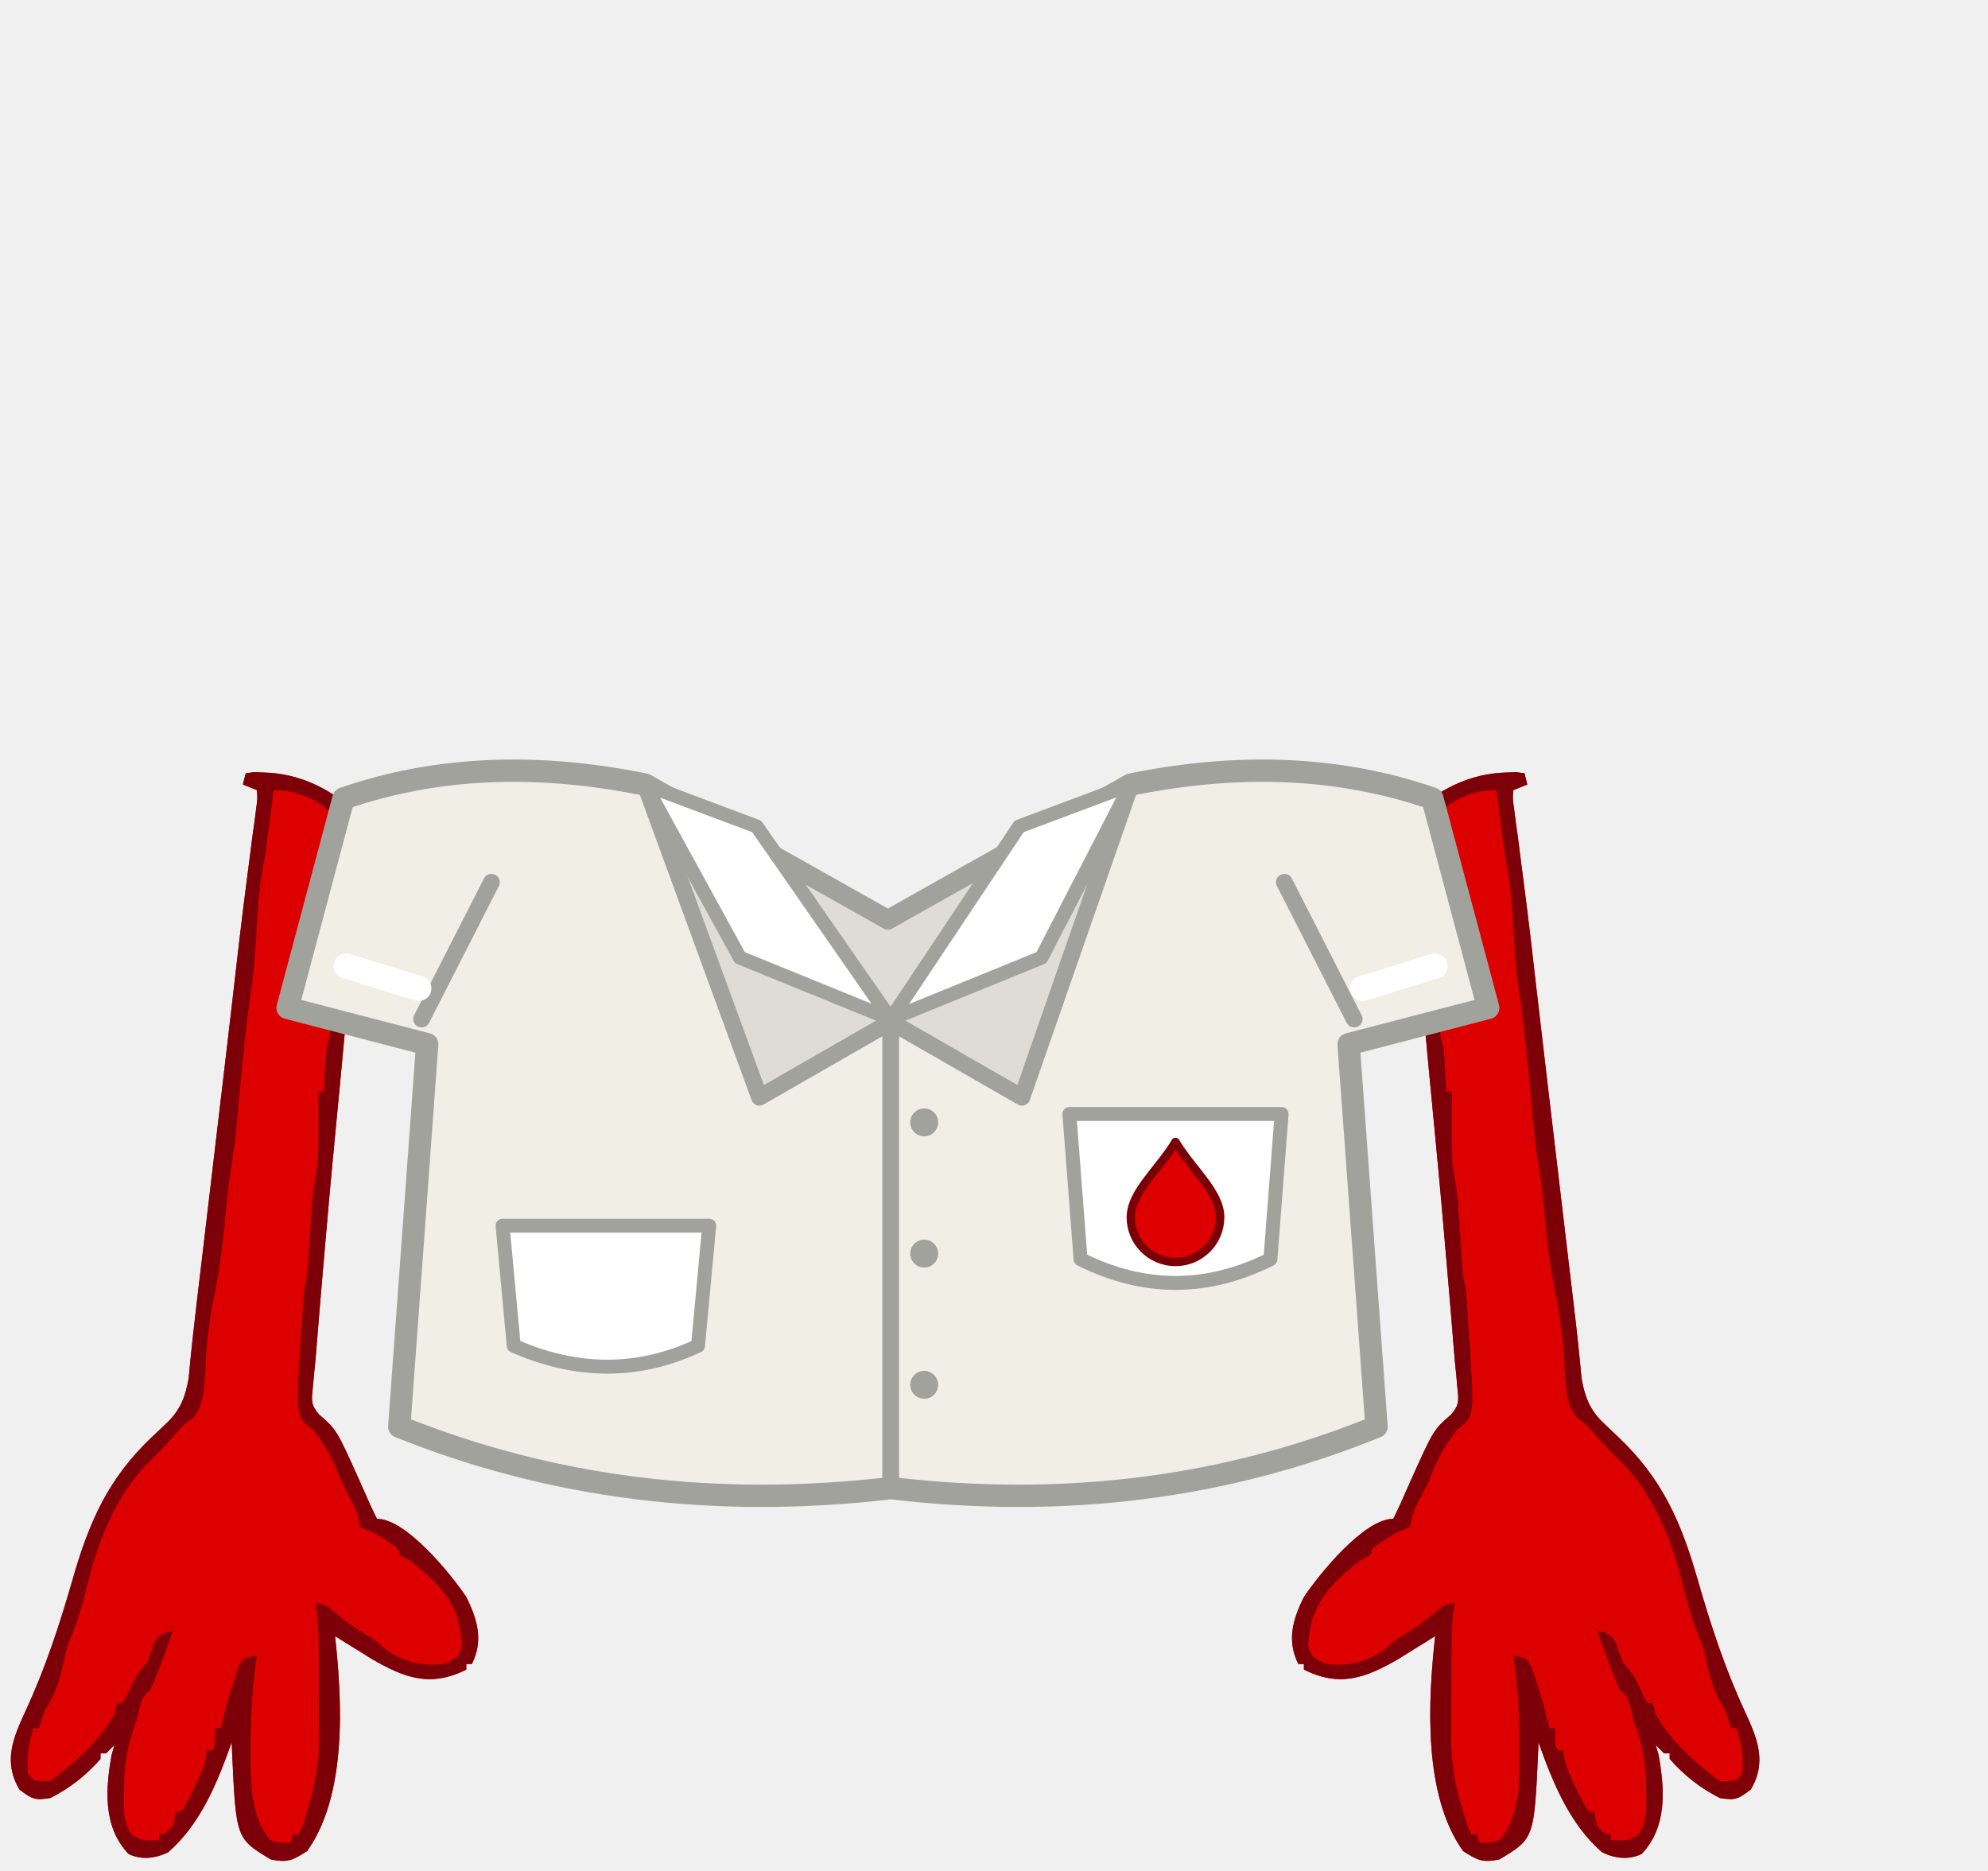
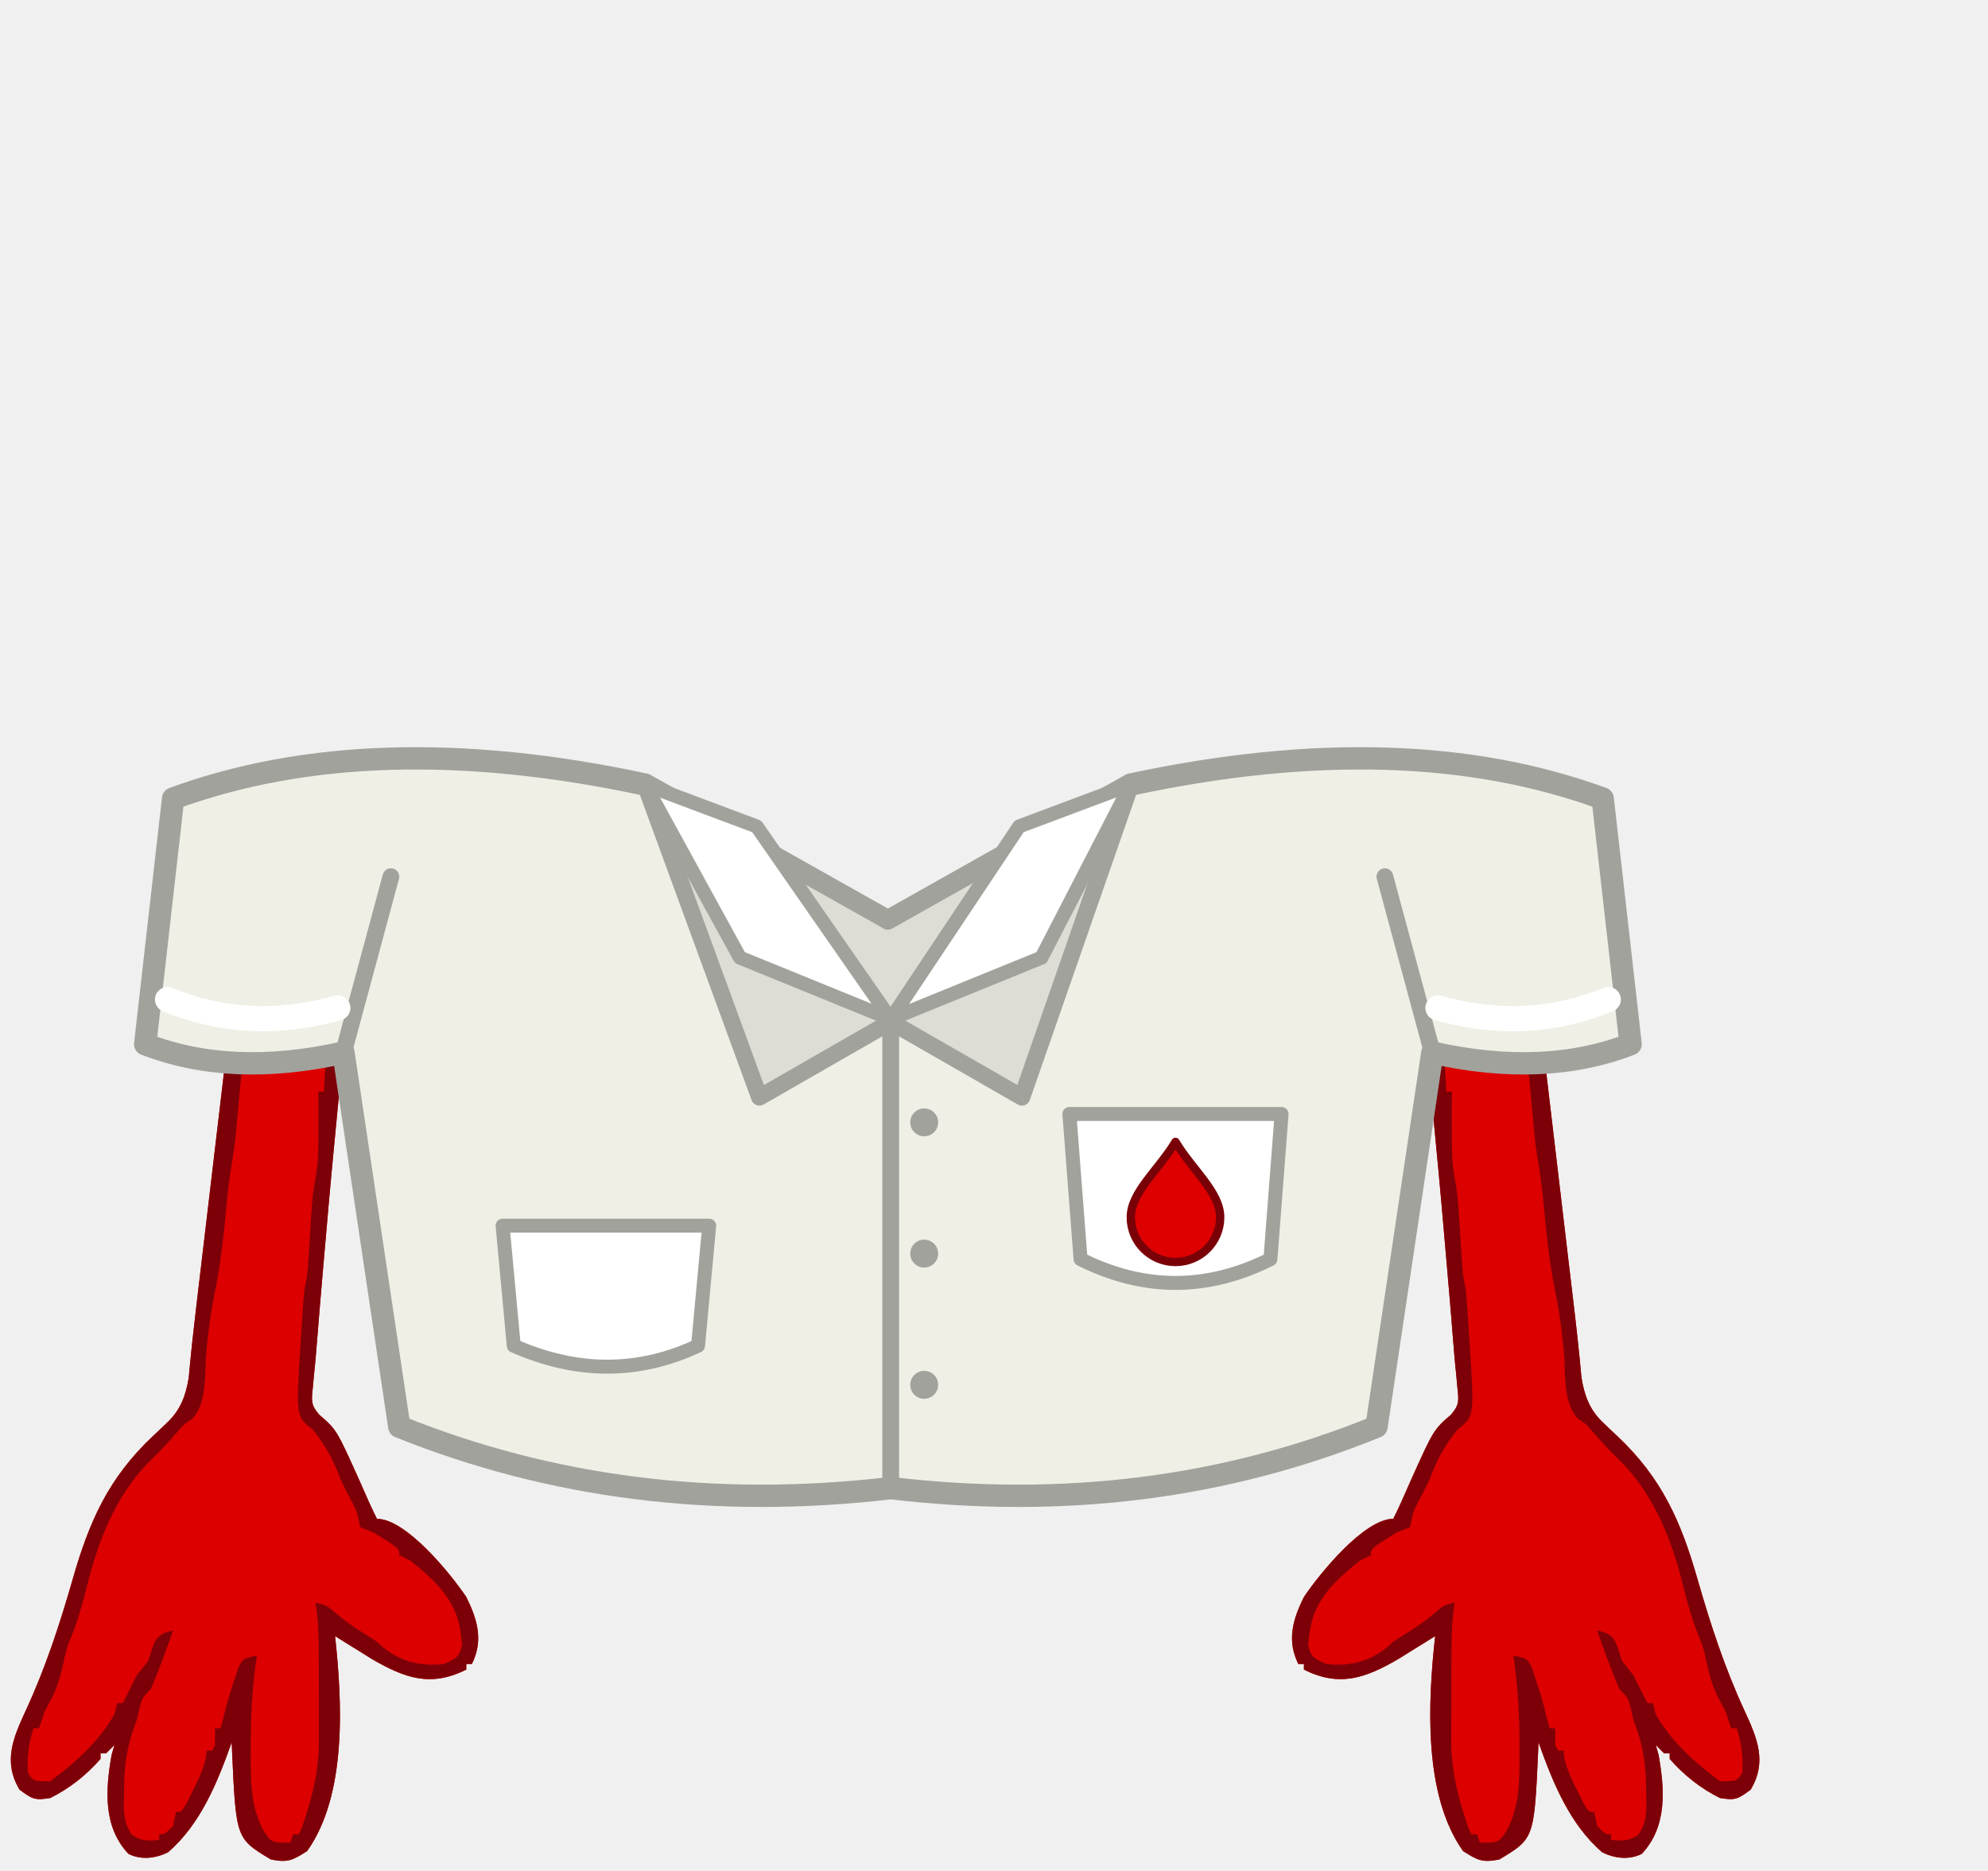
<svg xmlns="http://www.w3.org/2000/svg" viewBox="0 0 712 670">
  <g transform="translate(0,273)">
    <g transform="translate(175,0) scale(-1,1)">
      <path d="M0 0 C1.15 -0.04 2.3 -0.07 3.48 -0.11 C3.94 -0.04 3.94 -0.04 6.25 0.31 C6.41 0.97 6.41 0.97 7.25 4.31 C5.6 4.97 3.95 5.63 2.25 6.31 C2 9.26 2 9.26 2.54 13.21 C2.73 14.74 2.93 16.27 3.13 17.86 C3.38 19.59 3.62 21.33 3.88 23.12 C4.25 26.02 4.62 28.92 4.99 31.82 C5.27 33.98 5.55 36.15 5.83 38.32 C7.69 52.48 9.3 66.67 10.93 80.86 C11.89 89.14 12.86 97.42 13.83 105.7 C14.03 107.38 14.23 109.06 14.43 110.8 C17.04 133.07 19.68 155.34 22.33 177.62 C22.42 178.37 22.42 178.37 22.88 182.21 C23.22 185.11 23.57 188.01 23.91 190.91 C24.94 199.53 25.88 208.15 26.66 216.8 C27.75 223.31 29.61 228.35 34.45 232.9 C35.27 233.68 36.09 234.47 36.93 235.28 C37.78 236.08 38.62 236.87 39.5 237.69 C55.39 252.67 62.28 268.15 68.25 289.06 C72.89 305.2 78 320.81 85.06 336.06 C89.58 345.84 93.22 354.36 87.25 364.31 C82.67 367.74 81.77 368.19 76.25 367.31 C69.24 363.81 63.44 359.19 58.25 353.31 C58.25 352.65 58.25 351.99 58.25 351.31 C57.59 351.31 56.93 351.31 56.25 351.31 C55.26 350.32 54.27 349.33 53.25 348.31 C53.58 349.45 53.91 350.58 54.25 351.75 C56.48 364.16 57.42 377.55 48.25 387.31 C43.67 389.6 38.51 388.93 34.06 386.75 C22.32 376.58 16.36 361.64 11.25 347.31 C11.21 348.38 11.18 349.44 11.14 350.54 C9.72 381.83 9.72 381.83 -2.75 389.31 C-8.86 390.54 -10.57 389.6 -15.75 386.31 C-30.1 366.14 -28.33 332.73 -25.75 309.31 C-26.94 310.06 -28.14 310.81 -29.37 311.58 C-30.96 312.56 -32.55 313.55 -34.19 314.56 C-35.75 315.54 -37.32 316.51 -38.93 317.52 C-50.77 324.39 -59.98 327.7 -72.75 321.31 C-72.75 320.65 -72.75 319.99 -72.75 319.31 C-73.41 319.31 -74.07 319.31 -74.75 319.31 C-78.94 310.94 -76.77 303.36 -72.75 295.31 C-67.26 287.1 -51.21 267.31 -40.75 267.31 C-38.52 262.86 -36.56 258.31 -34.56 253.75 C-26.31 235.4 -26.31 235.4 -20.04 229.97 C-16.99 226.43 -17.32 224.84 -17.79 220.25 C-17.86 219.49 -17.86 219.49 -18.21 215.66 C-18.39 213.89 -18.57 212.13 -18.75 210.31 C-18.92 208.23 -19.09 206.15 -19.26 204.07 C-19.83 196.84 -20.44 189.61 -21.06 182.38 C-21.12 181.72 -21.12 181.72 -21.4 178.41 C-22.75 162.54 -24.15 146.67 -25.69 130.81 C-27.37 113.42 -29 96.02 -30.58 78.62 C-30.86 75.61 -31.14 72.6 -31.41 69.6 C-31.81 65.35 -32.19 61.11 -32.58 56.86 C-32.7 55.6 -32.82 54.34 -32.94 53.04 C-33.67 44.78 -33.88 36.61 -33.75 28.31 C-35.73 28.31 -37.71 28.31 -39.75 28.31 C-41.2 22.5 -38.45 19.57 -34.75 15.31 C-24.71 6.31 -13.7 0.29 0 0 Z " fill="#DC0000" transform="translate(80.75,3.6875)" />
      <path d="M0 0 C1.15 -0.04 2.3 -0.07 3.48 -0.11 C3.94 -0.04 3.94 -0.04 6.25 0.31 C6.41 0.97 6.41 0.97 7.25 4.31 C5.6 4.97 3.95 5.63 2.25 6.31 C2 9.26 2 9.26 2.54 13.21 C2.73 14.74 2.93 16.27 3.13 17.86 C3.38 19.59 3.62 21.33 3.88 23.12 C4.25 26.02 4.62 28.92 4.99 31.82 C5.27 33.98 5.55 36.15 5.83 38.32 C7.69 52.48 9.3 66.67 10.93 80.86 C11.89 89.14 12.86 97.42 13.83 105.7 C14.03 107.38 14.23 109.06 14.43 110.8 C17.04 133.07 19.68 155.34 22.33 177.62 C22.42 178.37 22.42 178.37 22.88 182.21 C23.22 185.11 23.57 188.01 23.91 190.91 C24.94 199.53 25.88 208.15 26.66 216.8 C27.75 223.31 29.61 228.35 34.45 232.9 C35.27 233.68 36.09 234.47 36.93 235.28 C37.78 236.08 38.62 236.87 39.5 237.69 C55.39 252.67 62.28 268.15 68.25 289.06 C72.89 305.2 78 320.81 85.06 336.06 C89.58 345.84 93.22 354.36 87.25 364.31 C82.67 367.74 81.77 368.19 76.25 367.31 C69.24 363.81 63.44 359.19 58.25 353.31 C58.25 352.65 58.25 351.99 58.25 351.31 C57.59 351.31 56.93 351.31 56.25 351.31 C55.26 350.32 54.27 349.33 53.25 348.31 C53.58 349.45 53.91 350.58 54.25 351.75 C56.48 364.16 57.42 377.55 48.25 387.31 C43.67 389.6 38.51 388.93 34.06 386.75 C22.32 376.58 16.36 361.64 11.25 347.31 C11.21 348.38 11.18 349.44 11.14 350.54 C9.72 381.83 9.72 381.83 -2.75 389.31 C-8.86 390.54 -10.57 389.6 -15.75 386.31 C-30.1 366.14 -28.33 332.73 -25.75 309.31 C-26.94 310.06 -28.14 310.81 -29.37 311.58 C-30.96 312.56 -32.55 313.55 -34.19 314.56 C-35.75 315.54 -37.32 316.51 -38.93 317.52 C-50.77 324.39 -59.98 327.7 -72.75 321.31 C-72.75 320.65 -72.75 319.99 -72.75 319.31 C-73.41 319.31 -74.07 319.31 -74.75 319.31 C-78.94 310.94 -76.77 303.36 -72.75 295.31 C-67.26 287.1 -51.21 267.31 -40.75 267.31 C-38.52 262.86 -36.56 258.31 -34.56 253.75 C-26.31 235.4 -26.31 235.4 -20.04 229.97 C-16.99 226.43 -17.32 224.84 -17.79 220.25 C-17.86 219.49 -17.86 219.49 -18.21 215.66 C-18.39 213.89 -18.57 212.13 -18.75 210.31 C-18.92 208.23 -19.09 206.15 -19.26 204.07 C-19.83 196.84 -20.44 189.61 -21.06 182.38 C-21.12 181.72 -21.12 181.72 -21.4 178.41 C-22.75 162.54 -24.15 146.67 -25.69 130.81 C-27.37 113.42 -29 96.02 -30.58 78.62 C-30.86 75.61 -31.14 72.6 -31.41 69.6 C-31.81 65.35 -32.19 61.11 -32.58 56.86 C-32.7 55.6 -32.82 54.34 -32.94 53.04 C-33.67 44.78 -33.88 36.61 -33.75 28.31 C-35.73 28.31 -37.71 28.31 -39.75 28.31 C-41.2 22.5 -38.45 19.57 -34.75 15.31 C-24.71 6.31 -13.7 0.29 0 0 Z M-28.75 18.31 C-29.75 25.74 -28.68 33.47 -27.83 40.88 C-26.52 53 -25.76 65.16 -25 77.33 C-24.81 80.24 -24.62 83.15 -24.43 86.06 C-24.33 87.77 -24.22 89.48 -24.11 91.23 C-23.75 95.31 -23.75 95.31 -22.75 98.31 C-22.52 101.04 -22.34 103.77 -22.19 106.5 C-22.1 107.96 -22.02 109.42 -21.93 110.92 C-21.87 112.04 -21.81 113.16 -21.75 114.31 C-21.09 114.31 -20.43 114.31 -19.75 114.31 C-19.77 116.27 -19.79 118.23 -19.81 120.25 C-19.81 139.19 -19.81 139.19 -18.26 148.13 C-17.73 151.45 -17.46 154.71 -17.25 158.07 C-17.17 159.33 -17.09 160.6 -17 161.9 C-16.83 164.56 -16.67 167.21 -16.5 169.86 C-16.42 171.12 -16.34 172.39 -16.25 173.69 C-16.21 174.27 -16.21 174.27 -16.03 177.18 C-15.75 180.31 -15.75 180.31 -14.75 185.31 C-14.29 190.28 -14 195.27 -13.69 200.25 C-13.6 201.59 -13.51 202.93 -13.41 204.31 C-11.71 230.69 -11.71 230.69 -17.75 235.31 C-22.31 240.99 -25.35 246.43 -27.75 253.31 C-29.27 256.39 -30.84 259.44 -32.45 262.48 C-33.75 265.31 -33.75 265.31 -34.75 270.31 C-36.4 270.97 -38.05 271.63 -39.75 272.31 C-48.75 277.92 -48.75 277.92 -48.75 280.31 C-50.07 280.97 -51.39 281.63 -52.75 282.31 C-61.65 289.43 -69.39 296.58 -70.75 308.31 C-70.91 309.57 -71.08 310.83 -71.25 312.12 C-70.53 316.74 -68.95 317.47 -64.75 319.31 C-55.51 320.42 -47.35 317.91 -40.75 311.31 C-39.01 310.14 -37.23 309.02 -35.44 307.94 C-31.91 305.76 -28.98 303.65 -25.81 300.94 C-22.75 298.31 -22.75 298.31 -18.75 297.31 C-18.91 298.4 -19.07 299.48 -19.24 300.6 C-19.82 305.97 -19.91 311.28 -19.92 316.68 C-19.92 317.75 -19.92 318.83 -19.93 319.94 C-19.93 322.2 -19.94 324.46 -19.94 326.73 C-19.94 330.17 -19.96 333.61 -19.97 337.05 C-19.98 339.26 -19.98 341.47 -19.98 343.68 C-19.99 344.7 -19.99 345.71 -20 346.76 C-19.97 355.67 -18.36 363.85 -15.69 372.31 C-15.35 373.41 -15 374.5 -14.65 375.62 C-13.75 378.31 -13.75 378.31 -12.75 380.31 C-12.09 380.31 -11.43 380.31 -10.75 380.31 C-10.59 380.81 -10.59 380.81 -9.75 383.31 C-2.84 383.31 -2.84 383.31 0.25 378.31 C4.72 369.21 4.44 360.51 4.44 350.56 C4.44 349.87 4.44 349.87 4.44 346.37 C4.39 336.22 3.79 326.36 2.25 316.31 C7.25 317.31 7.25 317.31 8.98 320.85 C9.22 321.59 9.22 321.59 10.44 325.38 C10.93 326.85 11.41 328.33 11.92 329.85 C12.81 332.83 13.6 335.84 14.3 338.87 C14.46 339.44 14.46 339.44 15.25 342.31 C15.91 342.31 16.57 342.31 17.25 342.31 C17.25 344.29 17.25 346.27 17.25 348.31 C17.58 348.97 17.91 349.63 18.25 350.31 C18.91 350.31 19.57 350.31 20.25 350.31 C20.33 351.13 20.42 351.95 20.5 352.79 C21.43 357.17 23.18 360.69 25.19 364.69 C25.9 366.12 26.61 367.55 27.34 369.02 C29.25 372.31 29.25 372.31 31.25 372.31 C31.58 373.96 31.91 375.61 32.25 377.31 C35.25 380.31 35.25 380.31 37.25 380.31 C37.25 380.97 37.25 381.63 37.25 382.31 C41.27 382.71 43.52 382.79 46.95 380.54 C50.37 375.74 49.95 370.98 49.81 365.31 C49.8 364.19 49.79 363.06 49.77 361.91 C49.56 353.7 48.25 346.99 45.25 339.31 C44.9 337.79 44.55 336.26 44.19 334.69 C43.25 331.31 43.25 331.31 40.25 328.31 C37.28 321.43 34.78 314.37 32.25 307.31 C39.37 308.74 38.85 311.81 41.25 318.31 C42.56 320 43.89 321.67 45.25 323.31 C46.12 325.07 46.98 326.82 47.88 328.62 C48.27 329.4 48.27 329.4 50.25 333.31 C50.91 333.31 51.57 333.31 52.25 333.31 C52.58 334.63 52.91 335.95 53.25 337.31 C58.95 347.29 67.11 354.46 76.25 361.31 C82.25 361.31 82.25 361.31 84.25 358.31 C84.63 352.64 83.99 347.73 82.25 342.31 C81.59 342.31 80.93 342.31 80.25 342.31 C79.57 340.32 78.91 338.32 78.25 336.31 C77.85 335.56 77.85 335.56 75.81 331.75 C73.25 326.77 72.12 321.9 70.99 316.45 C70.25 313.31 70.25 313.31 68.38 308.69 C65.79 302.15 64.12 295.52 62.4 288.7 C58.16 272.51 51.54 256.98 39.25 245.31 C36.42 242.55 33.8 239.78 31.25 236.75 C28.25 233.31 28.25 233.31 25.5 231.56 C20.03 226.09 20.98 215.2 20.38 207.94 C19.75 200.58 18.8 193.48 17.31 186.25 C15.31 176.41 14.21 166.6 13.29 156.61 C12.77 151.05 12.18 145.57 11.22 140.07 C10.33 134.8 9.75 129.63 9.31 124.31 C8.55 115.47 7.69 106.64 6.75 97.81 C6.63 96.68 6.51 95.55 6.39 94.38 C5.78 88.71 5.08 83.06 4.22 77.42 C2.95 68.73 2.52 60.02 2.04 51.26 C1.59 43.79 0.68 36.67 -0.75 29.31 C-1.35 25.26 -1.86 21.19 -2.38 17.12 C-2.44 16.6 -2.44 16.6 -2.78 13.95 C-3.11 11.41 -3.43 8.86 -3.75 6.31 C-14.28 6.31 -21.48 11.04 -28.75 18.31 Z " fill="#7D0008" transform="translate(80.75,3.6875)" />
    </g>
    <g transform="translate(459,0)">
      <path d="M0 0 C1.15 -0.04 2.3 -0.07 3.48 -0.11 C3.94 -0.04 3.94 -0.04 6.25 0.31 C6.41 0.97 6.41 0.97 7.25 4.31 C5.6 4.97 3.95 5.63 2.25 6.31 C2 9.26 2 9.26 2.54 13.21 C2.73 14.74 2.93 16.27 3.13 17.86 C3.38 19.59 3.62 21.33 3.88 23.12 C4.25 26.02 4.62 28.92 4.99 31.82 C5.27 33.98 5.55 36.15 5.83 38.32 C7.69 52.48 9.3 66.67 10.93 80.86 C11.89 89.14 12.86 97.42 13.83 105.7 C14.03 107.38 14.23 109.06 14.43 110.8 C17.04 133.07 19.68 155.34 22.33 177.62 C22.42 178.37 22.42 178.37 22.88 182.21 C23.22 185.11 23.57 188.01 23.91 190.91 C24.94 199.53 25.88 208.15 26.66 216.8 C27.75 223.31 29.61 228.35 34.45 232.9 C35.27 233.68 36.09 234.47 36.93 235.28 C37.78 236.08 38.62 236.87 39.5 237.69 C55.39 252.67 62.28 268.15 68.25 289.06 C72.89 305.2 78 320.81 85.06 336.06 C89.58 345.84 93.22 354.36 87.25 364.31 C82.67 367.74 81.77 368.19 76.25 367.31 C69.24 363.81 63.44 359.19 58.25 353.31 C58.25 352.65 58.25 351.99 58.25 351.31 C57.59 351.31 56.93 351.31 56.25 351.31 C55.26 350.32 54.27 349.33 53.25 348.31 C53.58 349.45 53.91 350.58 54.25 351.75 C56.48 364.16 57.42 377.55 48.25 387.31 C43.67 389.6 38.51 388.93 34.06 386.75 C22.32 376.58 16.36 361.64 11.25 347.31 C11.21 348.38 11.18 349.44 11.14 350.54 C9.72 381.83 9.72 381.83 -2.75 389.31 C-8.86 390.54 -10.57 389.6 -15.75 386.31 C-30.1 366.14 -28.33 332.73 -25.75 309.31 C-26.94 310.06 -28.14 310.81 -29.37 311.58 C-30.96 312.56 -32.55 313.55 -34.19 314.56 C-35.75 315.54 -37.32 316.51 -38.93 317.52 C-50.77 324.39 -59.98 327.7 -72.75 321.31 C-72.75 320.65 -72.75 319.99 -72.75 319.31 C-73.41 319.31 -74.07 319.31 -74.75 319.31 C-78.94 310.94 -76.77 303.36 -72.75 295.31 C-67.26 287.1 -51.21 267.31 -40.75 267.31 C-38.52 262.86 -36.56 258.31 -34.56 253.75 C-26.31 235.4 -26.31 235.4 -20.04 229.97 C-16.99 226.43 -17.32 224.84 -17.79 220.25 C-17.86 219.49 -17.86 219.49 -18.21 215.66 C-18.39 213.89 -18.57 212.13 -18.75 210.31 C-18.92 208.23 -19.09 206.15 -19.26 204.07 C-19.83 196.84 -20.44 189.61 -21.06 182.38 C-21.12 181.72 -21.12 181.72 -21.4 178.41 C-22.75 162.54 -24.15 146.67 -25.69 130.81 C-27.37 113.42 -29 96.02 -30.58 78.62 C-30.86 75.61 -31.14 72.6 -31.41 69.6 C-31.81 65.35 -32.19 61.11 -32.58 56.86 C-32.7 55.6 -32.82 54.34 -32.94 53.04 C-33.67 44.78 -33.88 36.61 -33.75 28.31 C-35.73 28.31 -37.71 28.31 -39.75 28.31 C-41.2 22.5 -38.45 19.57 -34.75 15.31 C-24.71 6.31 -13.7 0.29 0 0 Z " fill="#DC0000" transform="translate(80.75,3.6875)" />
      <path d="M0 0 C1.15 -0.04 2.3 -0.07 3.48 -0.11 C3.94 -0.04 3.94 -0.04 6.25 0.31 C6.41 0.97 6.41 0.97 7.25 4.31 C5.6 4.97 3.95 5.63 2.25 6.31 C2 9.26 2 9.26 2.54 13.21 C2.73 14.74 2.93 16.27 3.13 17.86 C3.38 19.59 3.62 21.33 3.88 23.12 C4.25 26.02 4.62 28.92 4.99 31.82 C5.27 33.98 5.55 36.15 5.83 38.32 C7.69 52.48 9.3 66.67 10.93 80.86 C11.89 89.14 12.86 97.42 13.83 105.7 C14.03 107.38 14.23 109.06 14.43 110.8 C17.04 133.07 19.68 155.34 22.33 177.62 C22.42 178.37 22.42 178.37 22.88 182.21 C23.22 185.11 23.57 188.01 23.91 190.91 C24.94 199.53 25.88 208.15 26.66 216.8 C27.75 223.31 29.61 228.35 34.45 232.9 C35.27 233.68 36.09 234.47 36.93 235.28 C37.78 236.08 38.62 236.87 39.5 237.69 C55.39 252.67 62.28 268.15 68.25 289.06 C72.89 305.2 78 320.81 85.06 336.06 C89.58 345.84 93.22 354.36 87.25 364.31 C82.67 367.74 81.77 368.19 76.25 367.31 C69.24 363.81 63.44 359.19 58.25 353.31 C58.25 352.65 58.25 351.99 58.25 351.31 C57.59 351.31 56.93 351.31 56.25 351.31 C55.26 350.32 54.27 349.33 53.25 348.31 C53.58 349.45 53.91 350.58 54.25 351.75 C56.48 364.16 57.42 377.55 48.25 387.31 C43.67 389.6 38.51 388.93 34.06 386.75 C22.32 376.58 16.36 361.64 11.25 347.31 C11.21 348.38 11.18 349.44 11.14 350.54 C9.72 381.83 9.72 381.83 -2.75 389.31 C-8.86 390.54 -10.57 389.6 -15.75 386.31 C-30.1 366.14 -28.33 332.73 -25.75 309.31 C-26.94 310.06 -28.14 310.81 -29.37 311.58 C-30.96 312.56 -32.55 313.55 -34.19 314.56 C-35.75 315.54 -37.32 316.51 -38.93 317.52 C-50.77 324.39 -59.98 327.7 -72.75 321.31 C-72.75 320.65 -72.75 319.99 -72.75 319.31 C-73.41 319.31 -74.07 319.31 -74.75 319.31 C-78.94 310.94 -76.77 303.36 -72.75 295.31 C-67.26 287.1 -51.21 267.31 -40.75 267.31 C-38.52 262.86 -36.56 258.31 -34.56 253.75 C-26.31 235.4 -26.31 235.4 -20.04 229.97 C-16.99 226.43 -17.32 224.84 -17.79 220.25 C-17.86 219.49 -17.86 219.49 -18.21 215.66 C-18.39 213.89 -18.57 212.13 -18.75 210.31 C-18.92 208.23 -19.09 206.15 -19.26 204.07 C-19.83 196.84 -20.44 189.61 -21.06 182.38 C-21.12 181.72 -21.12 181.72 -21.4 178.41 C-22.75 162.54 -24.15 146.67 -25.69 130.81 C-27.37 113.42 -29 96.02 -30.58 78.62 C-30.86 75.61 -31.14 72.6 -31.41 69.6 C-31.81 65.35 -32.19 61.11 -32.58 56.86 C-32.7 55.6 -32.82 54.34 -32.94 53.04 C-33.67 44.78 -33.88 36.61 -33.75 28.31 C-35.73 28.31 -37.71 28.31 -39.75 28.31 C-41.2 22.5 -38.45 19.57 -34.75 15.31 C-24.71 6.31 -13.7 0.29 0 0 Z M-28.75 18.31 C-29.75 25.74 -28.68 33.47 -27.83 40.88 C-26.52 53 -25.76 65.16 -25 77.33 C-24.81 80.24 -24.62 83.15 -24.43 86.06 C-24.33 87.77 -24.22 89.48 -24.11 91.23 C-23.75 95.31 -23.75 95.31 -22.75 98.31 C-22.52 101.04 -22.34 103.77 -22.19 106.5 C-22.1 107.96 -22.02 109.42 -21.93 110.92 C-21.87 112.04 -21.81 113.16 -21.75 114.31 C-21.09 114.31 -20.43 114.31 -19.75 114.31 C-19.77 116.27 -19.79 118.23 -19.81 120.25 C-19.81 139.19 -19.81 139.19 -18.26 148.13 C-17.73 151.45 -17.46 154.71 -17.25 158.07 C-17.17 159.33 -17.09 160.6 -17 161.9 C-16.83 164.56 -16.67 167.21 -16.5 169.86 C-16.42 171.12 -16.34 172.39 -16.25 173.69 C-16.21 174.27 -16.21 174.27 -16.03 177.18 C-15.75 180.31 -15.75 180.31 -14.75 185.31 C-14.29 190.28 -14 195.27 -13.69 200.25 C-13.6 201.59 -13.51 202.93 -13.41 204.31 C-11.71 230.69 -11.71 230.69 -17.75 235.31 C-22.31 240.99 -25.35 246.43 -27.75 253.31 C-29.27 256.39 -30.84 259.44 -32.45 262.48 C-33.75 265.31 -33.75 265.31 -34.75 270.31 C-36.4 270.97 -38.05 271.63 -39.75 272.31 C-48.75 277.92 -48.75 277.92 -48.75 280.31 C-50.07 280.97 -51.39 281.63 -52.75 282.31 C-61.65 289.43 -69.39 296.58 -70.75 308.31 C-70.91 309.57 -71.08 310.83 -71.25 312.12 C-70.53 316.74 -68.95 317.47 -64.75 319.31 C-55.51 320.42 -47.35 317.91 -40.75 311.31 C-39.01 310.14 -37.23 309.02 -35.44 307.94 C-31.91 305.76 -28.98 303.65 -25.81 300.94 C-22.75 298.31 -22.75 298.31 -18.75 297.31 C-18.91 298.4 -19.07 299.48 -19.24 300.6 C-19.82 305.97 -19.91 311.28 -19.92 316.68 C-19.92 317.75 -19.92 318.83 -19.93 319.94 C-19.93 322.2 -19.94 324.46 -19.94 326.73 C-19.94 330.17 -19.96 333.61 -19.97 337.05 C-19.98 339.26 -19.98 341.47 -19.98 343.68 C-19.99 344.7 -19.99 345.71 -20 346.76 C-19.97 355.67 -18.36 363.85 -15.69 372.31 C-15.35 373.41 -15 374.5 -14.65 375.62 C-13.75 378.31 -13.75 378.31 -12.75 380.31 C-12.09 380.31 -11.43 380.31 -10.75 380.31 C-10.59 380.81 -10.59 380.81 -9.75 383.31 C-2.84 383.31 -2.84 383.31 0.25 378.31 C4.72 369.21 4.44 360.51 4.44 350.56 C4.44 349.87 4.44 349.87 4.44 346.37 C4.39 336.22 3.79 326.36 2.25 316.31 C7.25 317.31 7.25 317.31 8.98 320.85 C9.22 321.59 9.22 321.59 10.44 325.38 C10.93 326.85 11.41 328.33 11.92 329.85 C12.81 332.83 13.6 335.84 14.3 338.87 C14.46 339.44 14.46 339.44 15.25 342.31 C15.91 342.31 16.57 342.31 17.25 342.31 C17.25 344.29 17.25 346.27 17.25 348.31 C17.58 348.97 17.91 349.63 18.25 350.31 C18.91 350.31 19.57 350.31 20.25 350.31 C20.33 351.13 20.42 351.95 20.5 352.79 C21.43 357.17 23.18 360.69 25.19 364.69 C25.9 366.12 26.61 367.55 27.34 369.02 C29.25 372.31 29.25 372.31 31.25 372.31 C31.58 373.96 31.91 375.61 32.25 377.31 C35.25 380.31 35.25 380.31 37.25 380.31 C37.25 380.97 37.25 381.63 37.25 382.31 C41.27 382.71 43.52 382.79 46.95 380.54 C50.37 375.74 49.95 370.98 49.81 365.31 C49.8 364.19 49.79 363.06 49.77 361.91 C49.56 353.7 48.25 346.99 45.25 339.31 C44.9 337.79 44.55 336.26 44.19 334.69 C43.25 331.31 43.25 331.31 40.25 328.31 C37.28 321.43 34.78 314.37 32.25 307.31 C39.37 308.74 38.85 311.81 41.25 318.31 C42.56 320 43.89 321.67 45.25 323.31 C46.12 325.07 46.98 326.82 47.88 328.62 C48.27 329.4 48.27 329.4 50.25 333.31 C50.91 333.31 51.57 333.31 52.25 333.31 C52.58 334.63 52.91 335.95 53.25 337.31 C58.95 347.29 67.11 354.46 76.25 361.31 C82.25 361.31 82.25 361.31 84.25 358.31 C84.63 352.64 83.99 347.73 82.25 342.31 C81.59 342.31 80.93 342.31 80.25 342.31 C79.57 340.32 78.91 338.32 78.25 336.31 C77.85 335.56 77.85 335.56 75.81 331.75 C73.25 326.77 72.12 321.9 70.99 316.45 C70.25 313.31 70.25 313.31 68.38 308.69 C65.79 302.15 64.12 295.52 62.4 288.7 C58.16 272.51 51.54 256.98 39.25 245.31 C36.42 242.55 33.8 239.78 31.25 236.75 C28.25 233.31 28.25 233.31 25.5 231.56 C20.03 226.09 20.98 215.2 20.38 207.94 C19.75 200.58 18.8 193.48 17.31 186.25 C15.31 176.41 14.21 166.6 13.29 156.61 C12.77 151.05 12.18 145.57 11.22 140.07 C10.33 134.8 9.75 129.63 9.31 124.31 C8.55 115.47 7.69 106.64 6.75 97.81 C6.63 96.68 6.51 95.55 6.39 94.38 C5.78 88.71 5.08 83.06 4.22 77.42 C2.95 68.73 2.52 60.02 2.04 51.26 C1.59 43.79 0.68 36.67 -0.75 29.31 C-1.35 25.26 -1.86 21.19 -2.38 17.12 C-2.44 16.6 -2.44 16.6 -2.78 13.95 C-3.11 11.41 -3.43 8.86 -3.75 6.31 C-14.28 6.31 -21.48 11.04 -28.75 18.31 Z " fill="#7D0008" transform="translate(80.75,3.6875)" />
    </g>
  </g>
  <g stroke="#A2A29D" stroke-linecap="round" stroke-linejoin="round">
-     <path d="M123 286 Q172 269 231 281 L318 330 L405 281 Q464 269 513 286 L533 361 L483 374 L493 511 Q412 544 319 533 Q225 544 143 511 L153 374 L103 361 Z" fill="#F0EFE6" stroke-width="8" />
+     <path d="M62 286 Q133 260 231 281 L318 330 L405 281 Q503 260 574 286 L584 374 Q553 386 513 377 L493 511 Q412 544 319 533 Q225 544 143 511 L123 377 Q83 386 52 374 Z" fill="#F0EFE6" stroke-width="8" />
    <path d="M231 281 L318 330 L405 281 L366 393 L319 366 L272 393 Z" fill="#DDDDD5" stroke-width="6" />
    <path d="M231 281 L271 296 L319 365 L265 343 Z M405 281 L365 296 L319 365 L373 343 Z" fill="#FFFFFF" stroke-width="5" />
-     <path d="M319 366 L319 529 M151 365 L176 316 M485 365 L460 316" fill="none" stroke-width="6" />
+     <path d="M319 366 L319 529 M123 377 L140 314 M513 377 L496 314" fill="none" stroke-width="6" />
    <path d="M180 439 H254 L250 482 Q218 497 184 482 Z M383 399 H459 L455 451 Q421 468 387 451 Z" fill="#FFFFFF" stroke-width="5" />
    <path d="M421 409 C415 419 405 427 405 436 A16 16 0 0 0 437 436 C437 427 427 419 421 409 Z" fill="#DE0000" stroke="#7A0008" stroke-width="3" />
-     <path d="M124 346 L150 354 M488 354 L514 346" fill="none" stroke="#FFFFFF" stroke-width="9" />
+     <path d="M60 358 Q89 370 121 361 M515 361 Q547 370 576 358" fill="none" stroke="#FFFFFF" stroke-width="9" />
    <circle cx="331" cy="402" r="5" fill="#A2A29D" stroke="none" />
    <circle cx="331" cy="449" r="5" fill="#A2A29D" stroke="none" />
    <circle cx="331" cy="496" r="5" fill="#A2A29D" stroke="none" />
  </g>
</svg>
